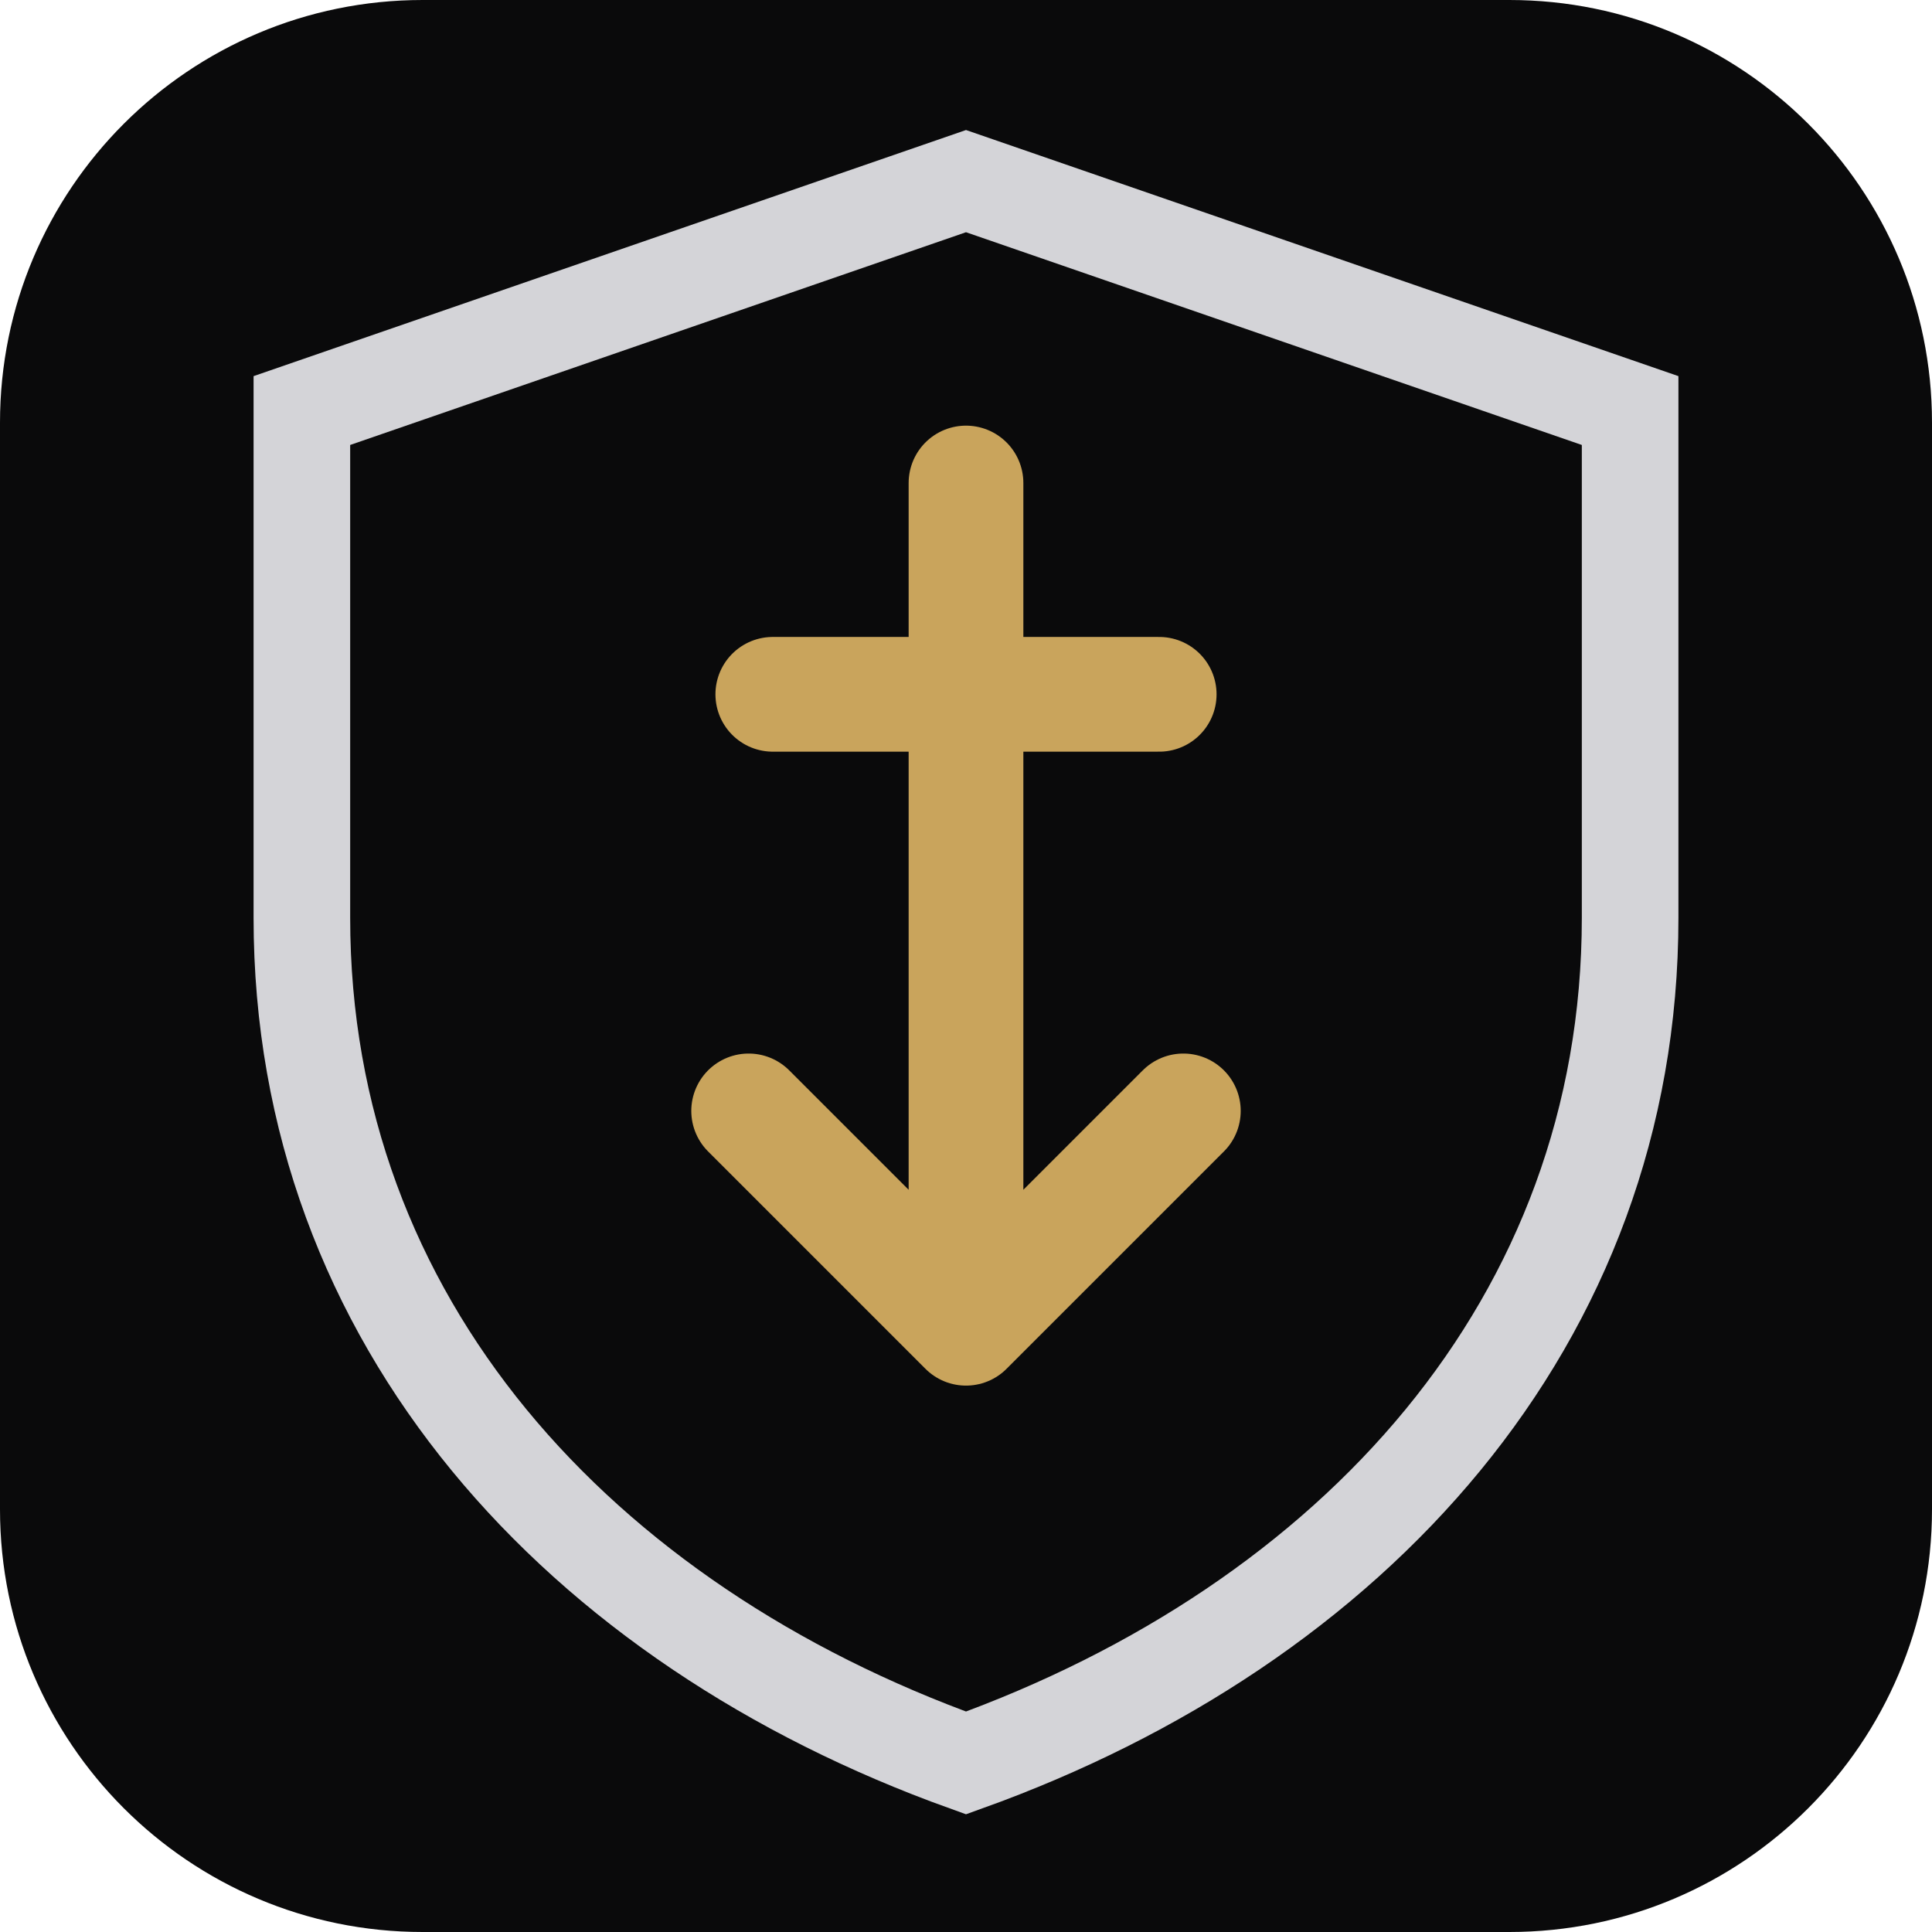
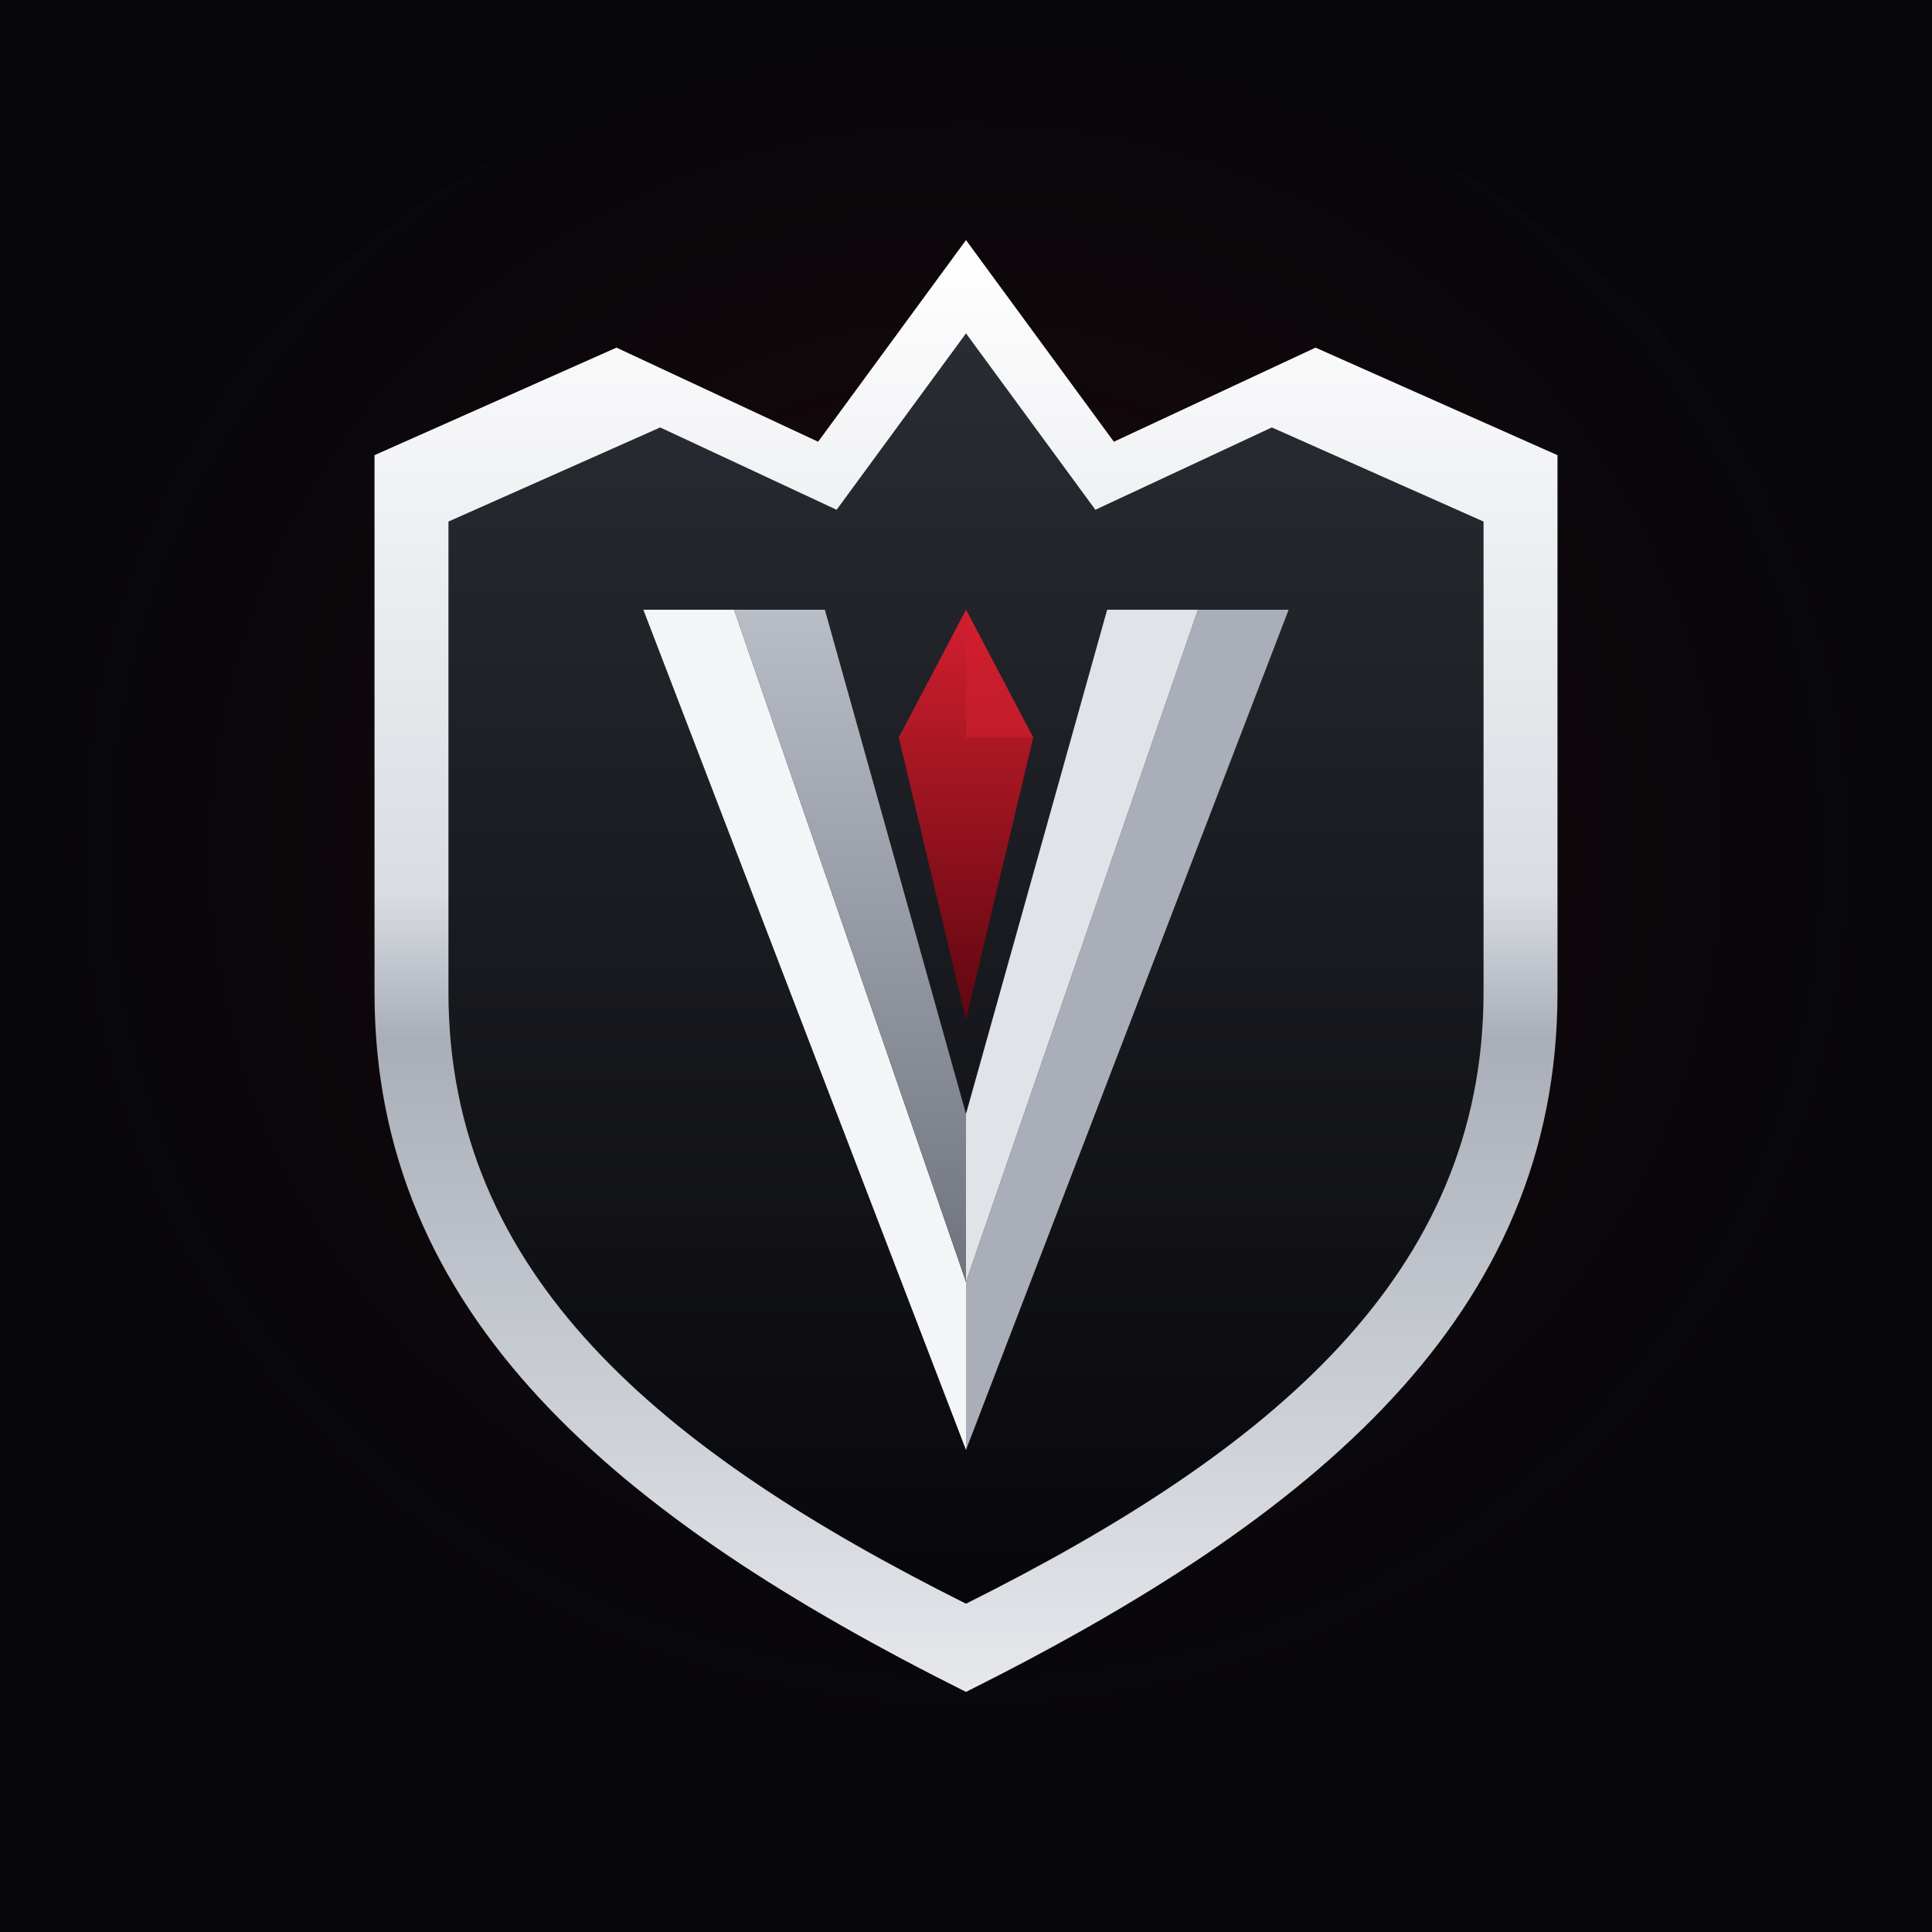
- <svg xmlns="http://www.w3.org/2000/svg" viewBox="0 0 32 32">
-   <rect width="32" height="32" rx="7" fill="#0a0a0b" />
-   <path d="M16 3 5 6.8v8.4c0 6.7 4.6 11.7 11 14 6.4-2.3 11-7.3 11-14V6.8L16 3Z" fill="none" stroke="#d4d4d8" stroke-width="1.6" />
-   <path d="M16 8v14m-3.6-3.6L16 22l3.6-3.6M12.8 11.5h6.4" stroke="#c9a45c" stroke-width="1.9" stroke-linecap="round" stroke-linejoin="round" fill="none" />
+ <svg xmlns="http://www.w3.org/2000/svg" viewBox="0 0 512 512" width="512" height="512">
+   <defs>
+     <linearGradient id="silver" x1="0" y1="0" x2="0" y2="1">
+       <stop offset="0" stop-color="#FFFFFF" />
+       <stop offset="0.45" stop-color="#D9DCE2" />
+       <stop offset="0.55" stop-color="#A9AEB8" />
+       <stop offset="1" stop-color="#E6E8EC" />
+     </linearGradient>
+     <linearGradient id="silverText" gradientUnits="userSpaceOnUse" x1="0" y1="0" x2="0" y2="100">
+       <stop offset="0" stop-color="#FFFFFF" />
+       <stop offset="0.48" stop-color="#E2E4E9" />
+       <stop offset="0.52" stop-color="#AEB3BC" />
+       <stop offset="1" stop-color="#D6D9DF" />
+     </linearGradient>
+     <linearGradient id="rubyText" gradientUnits="userSpaceOnUse" x1="0" y1="62" x2="0" y2="86">
+       <stop offset="0" stop-color="#D21F2F" />
+       <stop offset="1" stop-color="#5E0710" />
+     </linearGradient>
+     <linearGradient id="silverDark" x1="0" y1="0" x2="0" y2="1">
+       <stop offset="0" stop-color="#B9BDC6" />
+       <stop offset="1" stop-color="#6E737E" />
+     </linearGradient>
+     <linearGradient id="core" x1="0" y1="0" x2="0" y2="1">
+       <stop offset="0" stop-color="#2A2C33" />
+       <stop offset="1" stop-color="#07070A" />
+     </linearGradient>
+     <linearGradient id="ruby" x1="0" y1="0" x2="0" y2="1">
+       <stop offset="0" stop-color="#D21F2F" />
+       <stop offset="1" stop-color="#5E0710" />
+     </linearGradient>
+     <radialGradient id="glow" cx="0.5" cy="0.45" r="0.6">
+       <stop offset="0" stop-color="#2A0A0E" stop-opacity="0.9" />
+       <stop offset="1" stop-color="#07070A" stop-opacity="0" />
+     </radialGradient>
+   </defs>
+   <rect width="512" height="512" fill="#07070A" />
+   <ellipse cx="256" cy="250" rx="250" ry="240" fill="url(#glow)" />
+   <g transform="translate(28 28) scale(0.890625)">
+     <g>
+       <path d="M256 40 L300 100 L360 72 L432 104 L432 264 C432 360 360 420 256 472 C152 420 80 360 80 264 L80 104 L152 72 L212 100 Z" fill="url(#silver)" />
+       <path d="M256 40 L300 100 L360 72 L432 104 L432 264 C432 360 360 420 256 472 C152 420 80 360 80 264 L80 104 L152 72 L212 100 Z" transform="translate(256 262) scale(0.875) translate(-256 -262)" fill="url(#core)" />
+       <polygon points="160,150 187,150 256,350 256,400" fill="#F4F5F7" />
+       <polygon points="187,150 214,150 256,300 256,350" fill="url(#silverDark)" />
+       <polygon points="352,150 325,150 256,350 256,400" fill="#A9AEB8" />
+       <polygon points="325,150 298,150 256,300 256,350" fill="#E1E3E8" />
+       <polygon points="256,150 276,188 256,272 236,188" fill="url(#ruby)" />
+       <polygon points="256,150 276,188 256,188" fill="#D21F2F" opacity="0.55" />
+     </g>
+   </g>
</svg>
